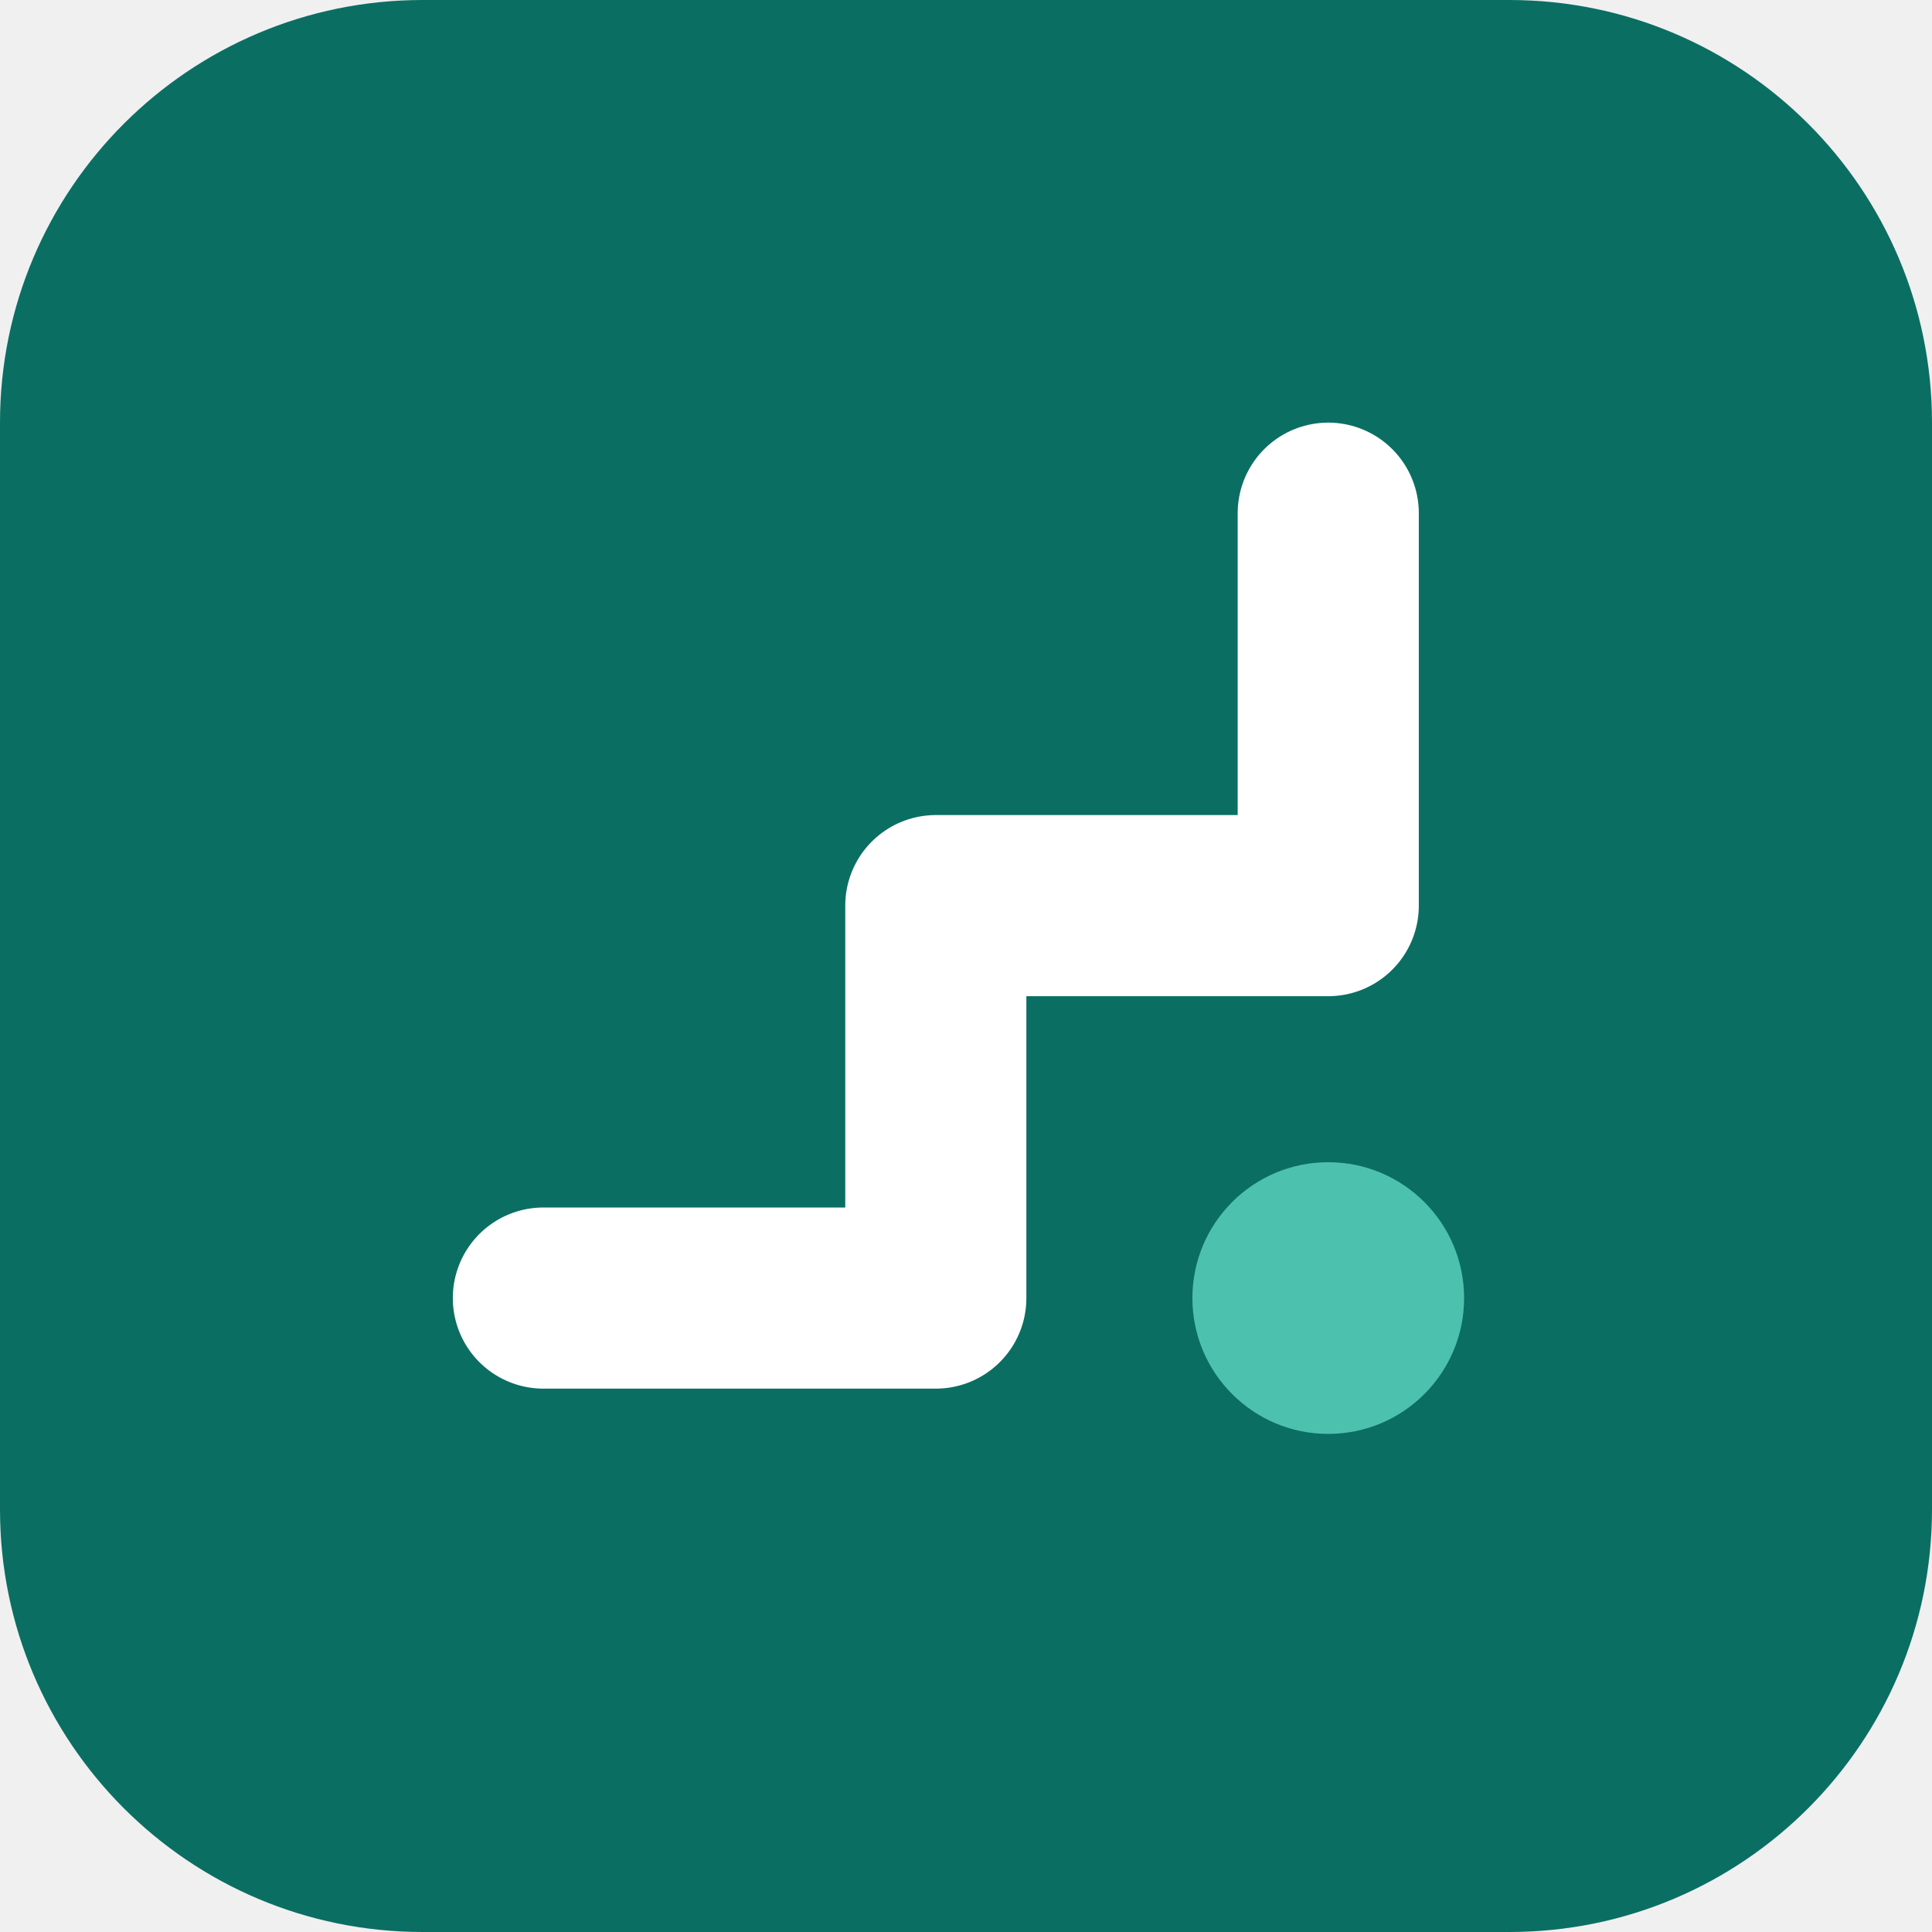
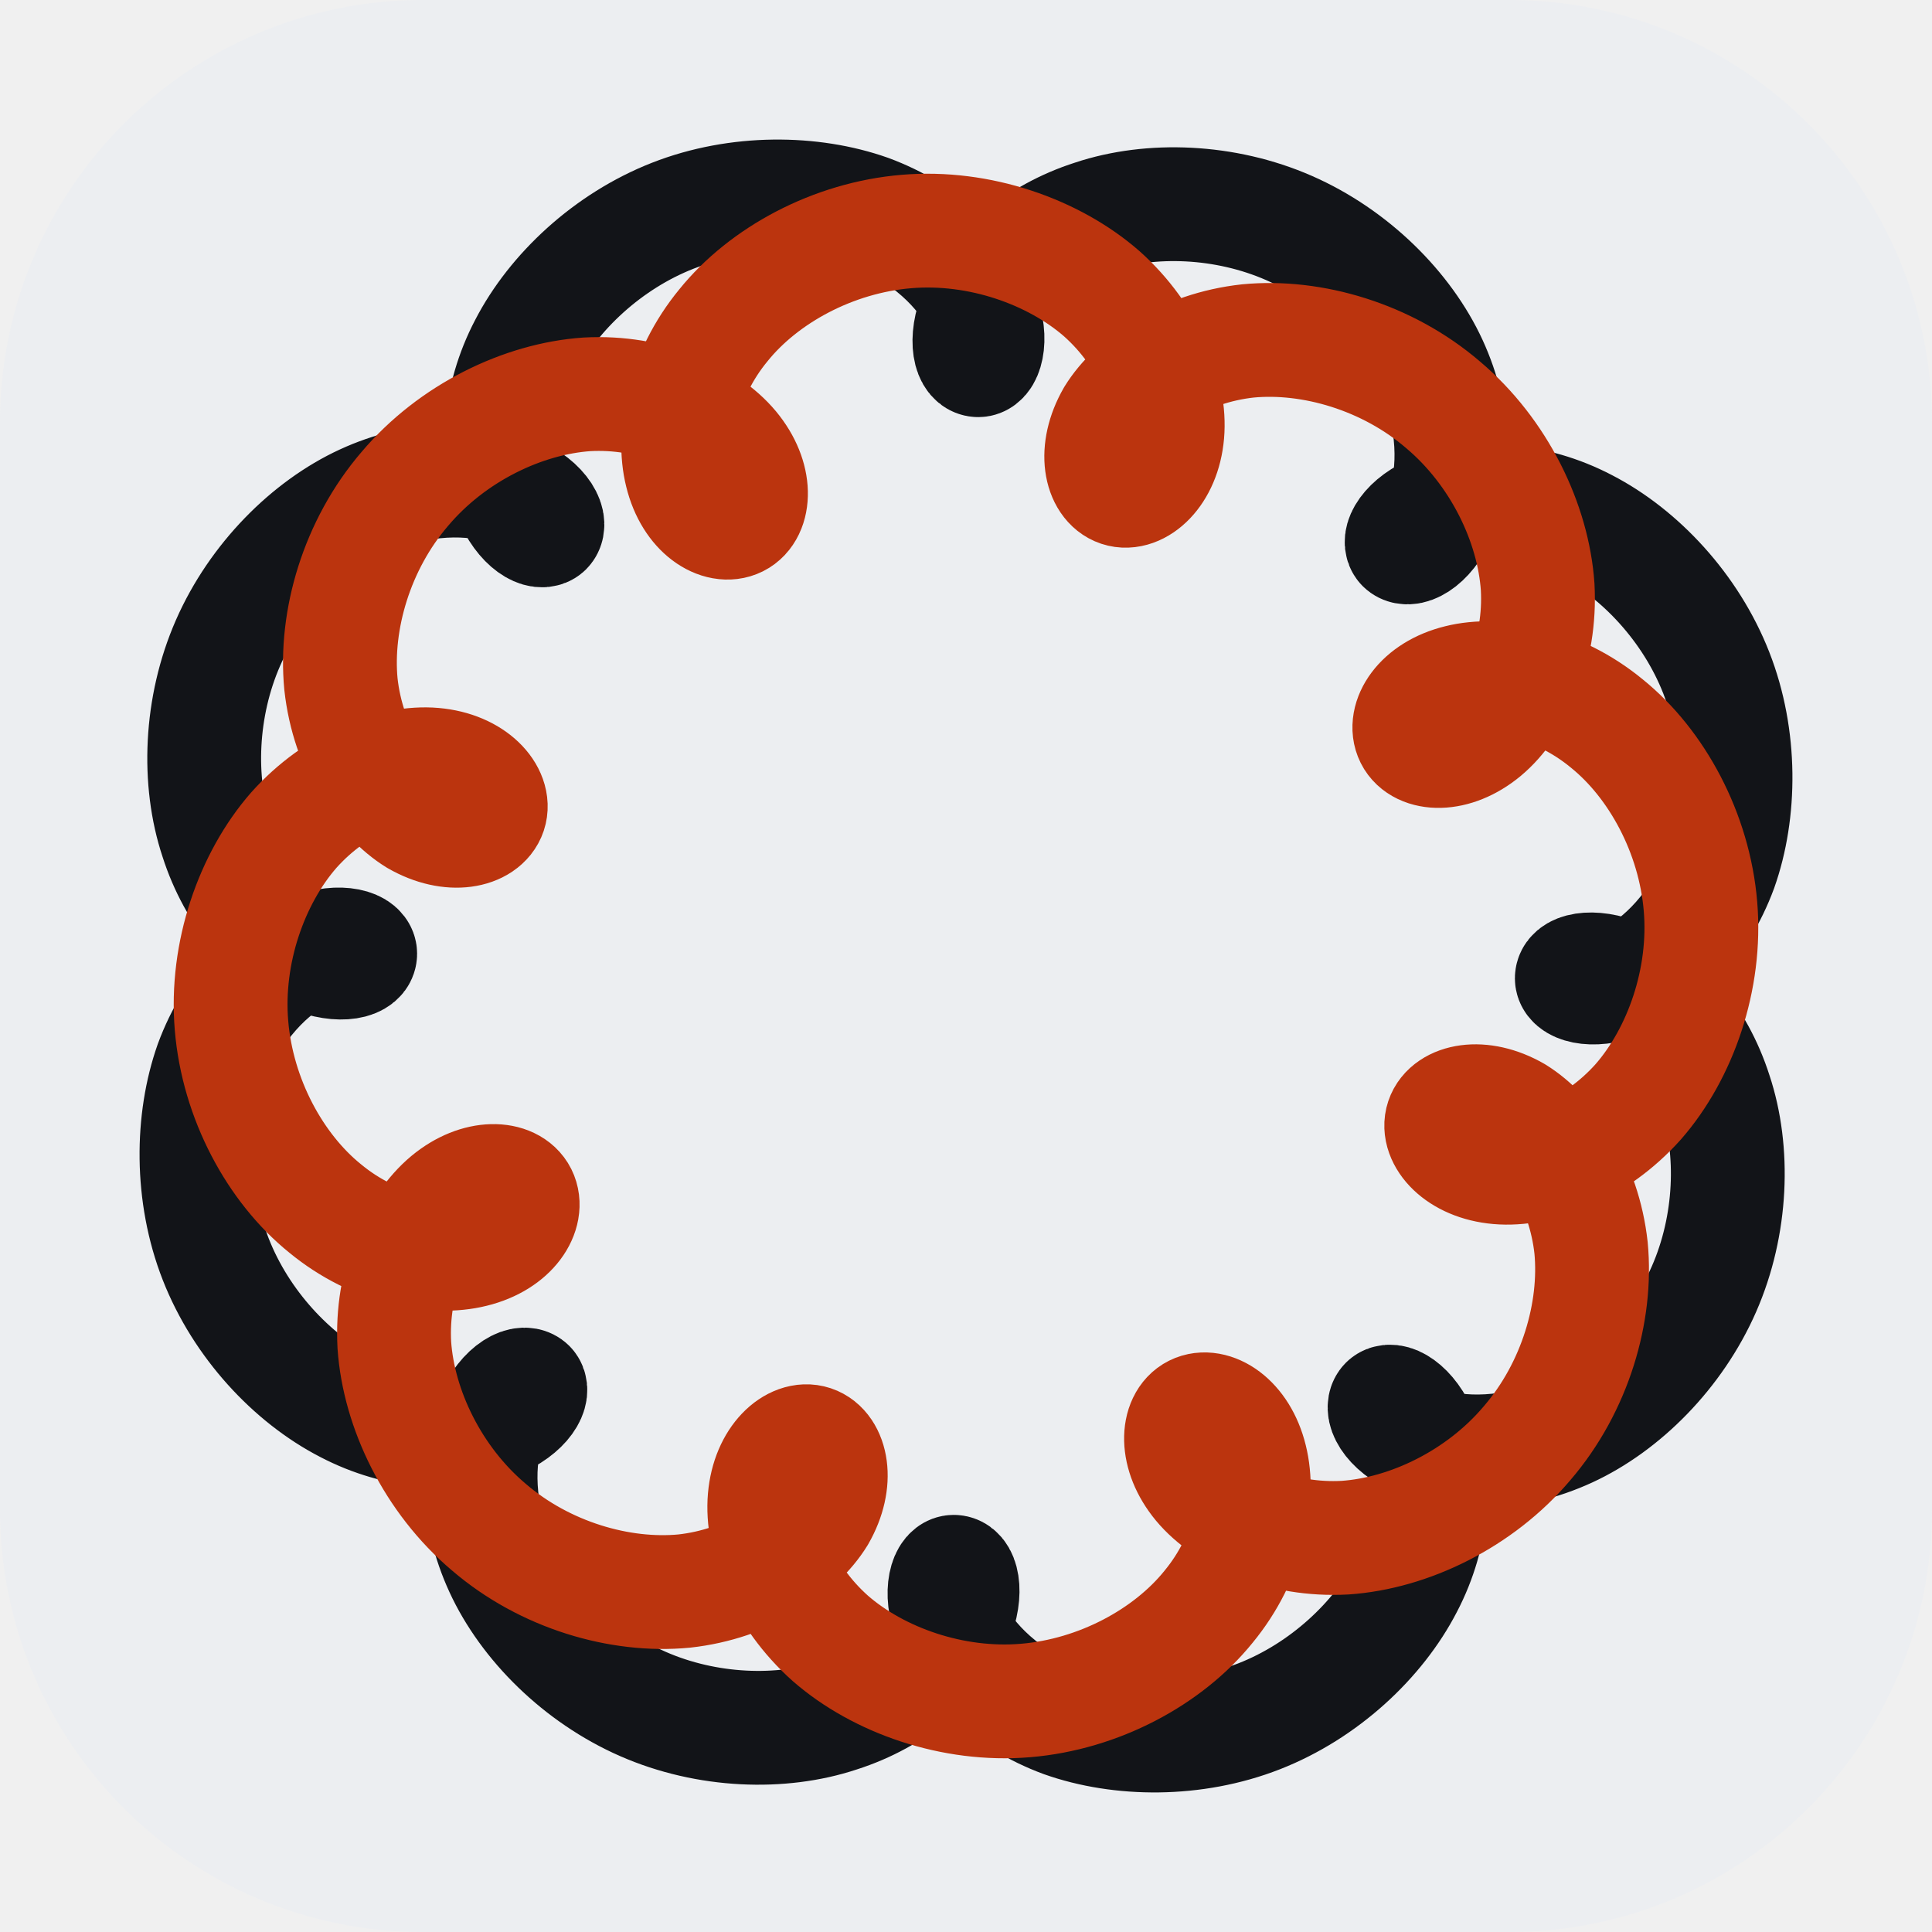
<svg xmlns="http://www.w3.org/2000/svg" viewBox="0 0 32 32">
-   <rect width="32" height="32" rx="7" fill="#0B6E63" />
-   <path d="M9 21.5h6.5V15H22V8.5" fill="none" stroke="#FFFFFF" stroke-width="3" stroke-linecap="round" stroke-linejoin="round" />
-   <circle cx="22" cy="21.5" r="2.25" fill="#4CC2AE" />
+   <rect width="32" height="32" rx="7" fill="#eceef1" />
+   <g transform="translate(16 16) scale(0.145)" fill="none" stroke-linejoin="round" stroke-width="13">
+     <path d="M84.3 36.9C81.1 44.2 75.1 50.2 68.8 53.1C62.5 56 56.2 55.9 52.4 54.5C48.5 53.1 47.3 50.6 48 49.9C48.7 49.3 51.1 50.6 52.4 54.5C53.6 58.4 53.5 64.7 50.3 70.8C47.1 77 40.9 82.8 33.5 85.7C26.1 88.6 17.6 88.5 11.1 86.2C4.6 83.8 0.2 79.3 -1.5 75.6C-3.2 71.9 -2.3 69.2 -1.4 69.2C-0.4 69.2 0.3 71.9 -1.5 75.6C-3.4 79.2 -7.9 83.5 -14.5 85.6C-21.1 87.8 -29.6 87.5 -36.9 84.3C-44.2 81.1 -50.2 75.1 -53.1 68.8C-56 62.5 -55.9 56.2 -54.5 52.4C-53.1 48.5 -50.6 47.3 -49.9 48C-49.3 48.7 -50.6 51.1 -54.5 52.4C-58.4 53.6 -64.7 53.5 -70.8 50.3C-77 47.1 -82.8 40.9 -85.7 33.5C-88.6 26.1 -88.5 17.6 -86.2 11.1C-83.8 4.6 -79.3 0.2 -75.6 -1.5C-71.9 -3.2 -69.2 -2.3 -69.2 -1.4C-69.2 -0.4 -71.9 0.3 -75.6 -1.5C-79.2 -3.4 -83.5 -7.9 -85.6 -14.5C-87.8 -21.1 -87.5 -29.6 -84.3 -36.9C-81.1 -44.2 -75.1 -50.2 -68.8 -53.1C-62.5 -56 -56.2 -55.9 -52.4 -54.5C-48.5 -53.1 -47.3 -50.6 -48 -49.9C-48.7 -49.3 -51.1 -50.6 -52.4 -54.5C-53.6 -58.4 -53.5 -64.7 -50.3 -70.8C-47.1 -77 -40.9 -82.8 -33.5 -85.7C-26.1 -88.6 -17.6 -88.5 -11.1 -86.2C-4.6 -83.8 -0.2 -79.3 1.5 -75.6C3.2 -71.9 2.3 -69.2 1.4 -69.2C0.4 -69.2 -0.3 -71.9 1.5 -75.6C3.4 -79.2 7.9 -83.5 14.5 -85.6C21.1 -87.8 29.6 -87.5 36.9 -84.3C44.2 -81.1 50.2 -75.1 53.1 -68.8C56 -62.5 55.9 -56.2 54.5 -52.4C53.1 -48.5 50.6 -47.3 49.9 -48C49.3 -48.7 50.6 -51.1 54.5 -52.4C58.4 -53.6 64.7 -53.5 70.8 -50.3C77 -47.1 82.8 -40.9 85.7 -33.5C88.6 -26.1 88.5 -17.6 86.2 -11.1C83.8 -4.6 79.3 -0.2 75.6 1.5C71.9 3.2 69.2 2.3 69.2 1.4C69.2 0.4 71.9 -0.3 75.6 1.5C79.2 3.4 83.5 7.9 85.6 14.5C87.8 21.1 87.5 29.6 84.3 36.9Z" stroke="#121418" />
+     <path d="M64.1 54.5C58.7 60.9 50.6 64.8 43.3 65.3C36 65.7 29.7 62.8 26.7 59.2C23.8 55.7 24.1 51.9 26.1 50.9C28.1 49.9 31.4 51.8 32.5 56.3C33.6 60.7 32.4 67.5 27.7 73.2C23.1 78.9 15.2 83.2 6.8 83.9C-1.5 84.6 -10 81.6 -15.5 76.8C-21 71.9 -23.4 65.4 -23 60.8C-22.6 56.2 -19.6 53.7 -17.5 54.4C-15.4 55.1 -14.5 58.8 -16.8 62.8C-19.2 66.7 -24.9 70.6 -32.2 71.4C-39.5 72.1 -48.1 69.6 -54.5 64.1C-60.9 58.7 -64.8 50.6 -65.3 43.3C-65.7 36 -62.8 29.7 -59.2 26.7C-55.7 23.8 -51.9 24.1 -50.9 26.1C-49.9 28.1 -51.8 31.4 -56.3 32.5C-60.7 33.6 -67.5 32.4 -73.2 27.7C-78.9 23.1 -83.2 15.2 -83.9 6.8C-84.6 -1.5 -81.6 -10 -76.8 -15.5C-71.9 -21 -65.4 -23.4 -60.8 -23C-56.2 -22.6 -53.7 -19.6 -54.4 -17.5C-55.1 -15.4 -58.8 -14.5 -62.8 -16.8C-66.7 -19.2 -70.6 -24.9 -71.4 -32.2C-72.1 -39.5 -69.6 -48.1 -64.1 -54.5C-58.7 -60.9 -50.6 -64.8 -43.3 -65.3C-36 -65.7 -29.7 -62.8 -26.7 -59.2C-23.8 -55.7 -24.1 -51.9 -26.1 -50.9C-28.1 -49.9 -31.4 -51.8 -32.5 -56.3C-33.6 -60.7 -32.4 -67.5 -27.7 -73.2C-23.1 -78.9 -15.2 -83.2 -6.8 -83.9C1.5 -84.6 10 -81.6 15.5 -76.8C21 -71.9 23.4 -65.4 23 -60.8C22.6 -56.2 19.6 -53.7 17.5 -54.4C15.4 -55.1 14.5 -58.8 16.8 -62.8C19.2 -66.7 24.9 -70.6 32.2 -71.4C39.5 -72.1 48.1 -69.6 54.5 -64.1C60.9 -58.7 64.8 -50.6 65.3 -43.3C65.7 -36 62.8 -29.7 59.2 -26.7C55.7 -23.8 51.9 -24.1 50.9 -26.1C49.9 -28.1 51.8 -31.4 56.3 -32.5C60.7 -33.6 67.5 -32.4 73.2 -27.7C78.9 -23.1 83.2 -15.2 83.9 -6.8C84.6 1.5 81.6 10 76.8 15.5C71.9 21 65.4 23.4 60.8 23C56.2 22.6 53.7 19.6 54.4 17.5C55.1 15.4 58.8 14.5 62.8 16.8C66.7 19.2 70.6 24.9 71.4 32.2C72.1 39.5 69.6 48.1 64.1 54.5Z" stroke="#bb340e" />
+   </g>
</svg>
